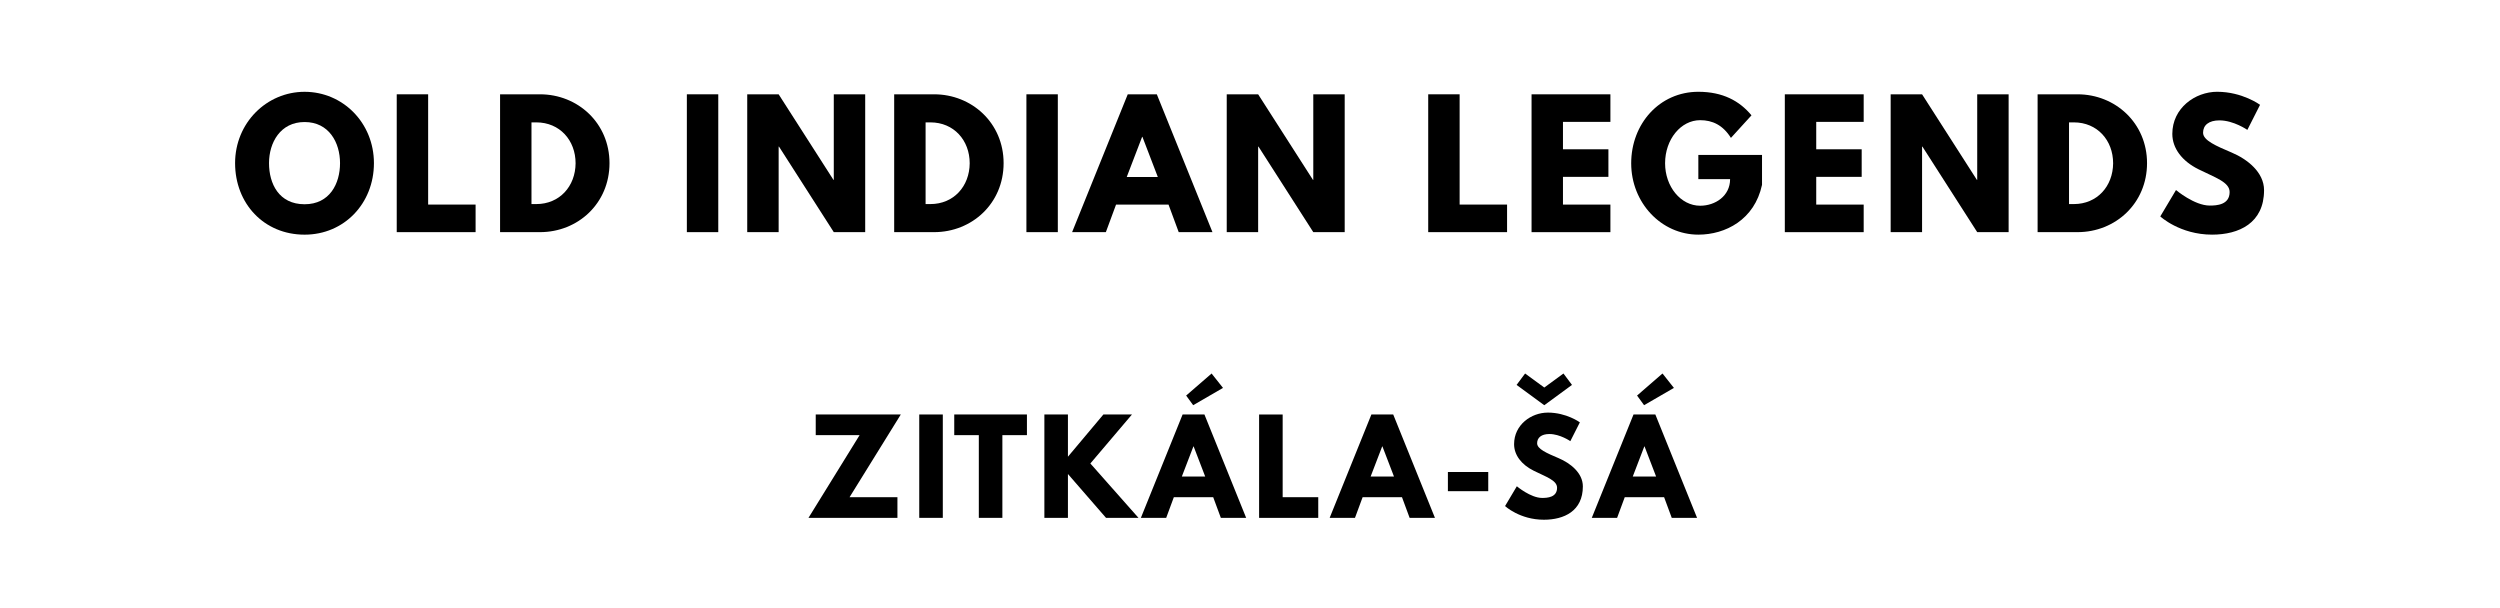
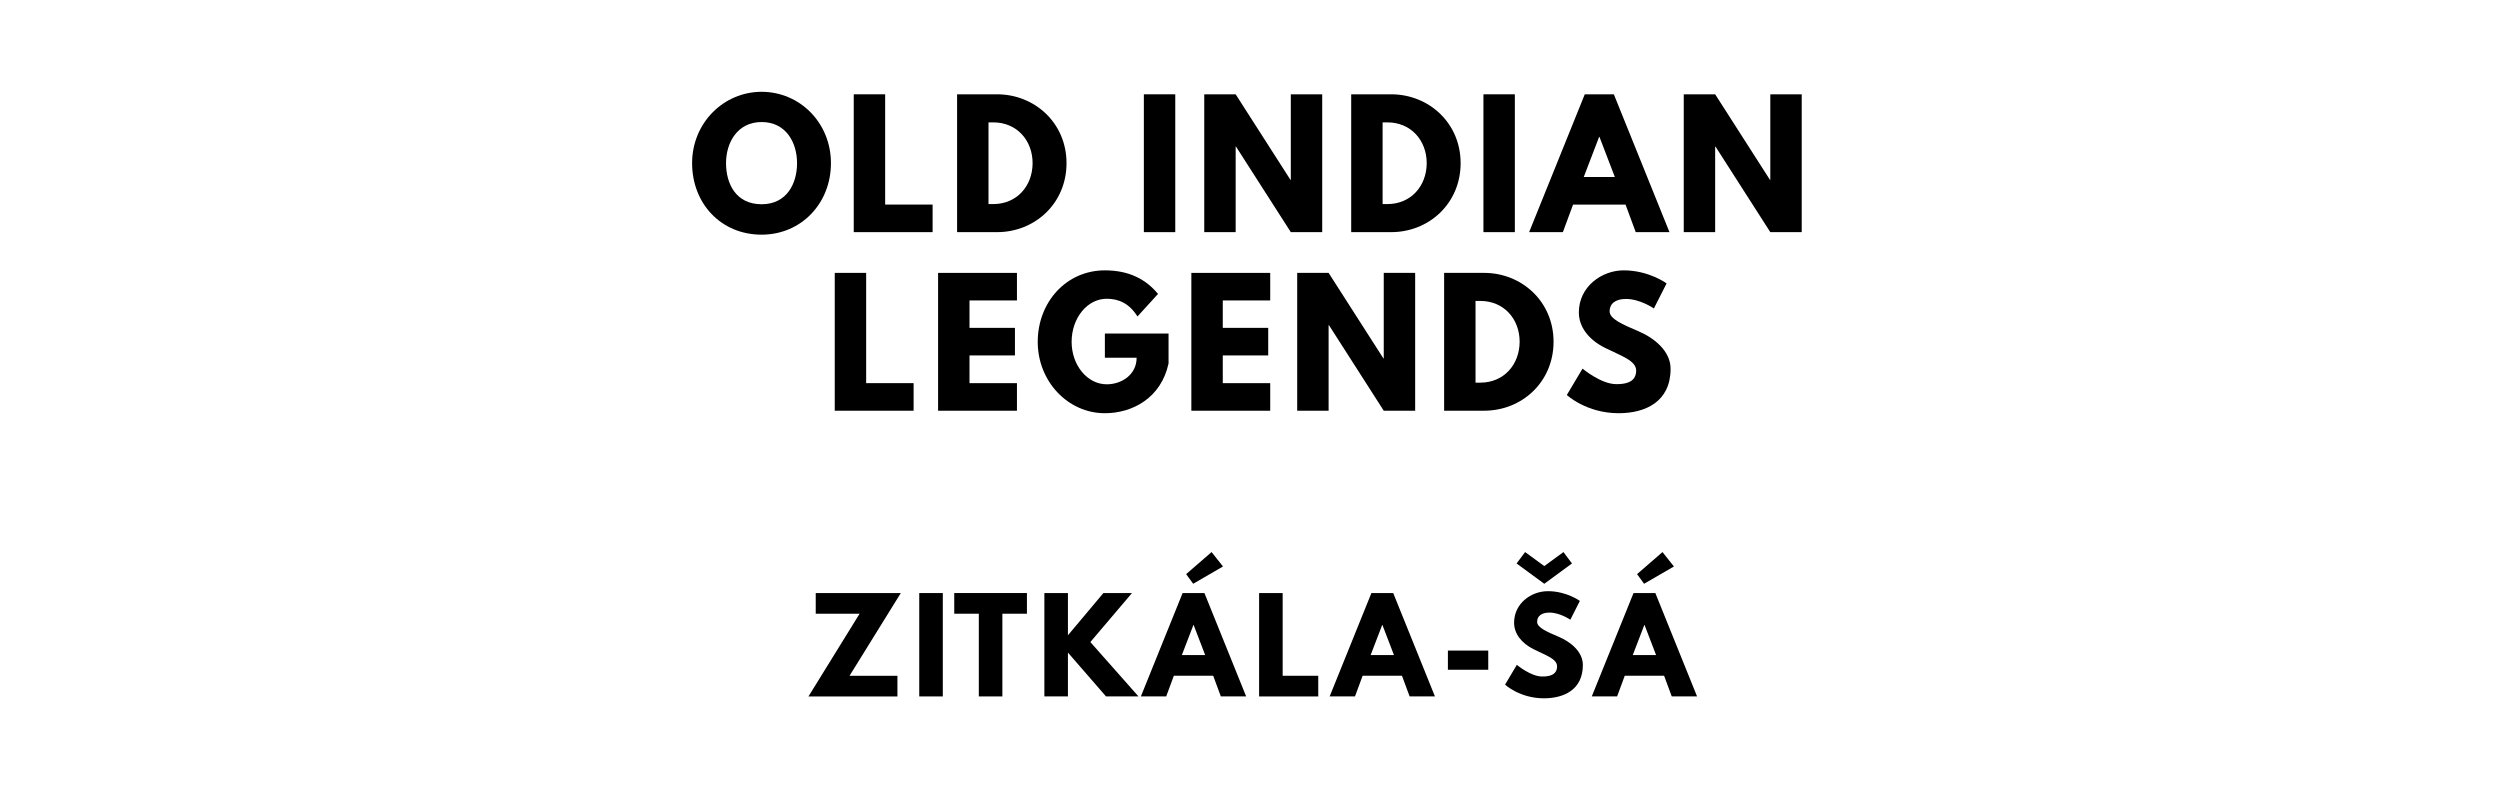
- <svg xmlns="http://www.w3.org/2000/svg" version="1.1" viewBox="0 0 1400 340">
-   <g aria-label="OLD INDIAN LEGENDS">
-     <path d="M131.65,91.36c0.00-22.55,17.68-39.95,38.92-39.95c21.43,0.00,38.83,17.40,38.83,39.95s-16.65,40.05-38.83,40.05c-22.83,0.00-38.92-17.50-38.92-40.05z  M150.65,91.36c0.00,11.51,5.52,23.02,19.93,23.02c14.04,0.00,19.84-11.51,19.84-23.02s-6.18-23.02-19.84-23.02c-13.57,0.00-19.93,11.51-19.93,23.02z" />
-     <path d="M239.76,52.81l0.00,61.75l26.57,0.00l0.00,15.44l-44.16,0.00l0.00-77.19l17.59,0.00z" />
-     <path d="M280.04,52.81l22.36,0.00c21.15,0.00,38.92,16.09,38.92,38.55c0.00,22.55-17.68,38.64-38.92,38.64l-22.36,0.00l0.00-77.19z  M297.63,114.28l2.71,0.00c13.01,0.00,21.89-9.92,21.99-22.83c0.00-12.91-8.89-22.92-21.99-22.92l-2.71,0.00l0.00,45.75z" />
-     <path d="M402.23,52.81l0.00,77.19l-17.59,0.00l0.00-77.19l17.59,0.00z" />
-     <path d="M436.04,82.09l0.00,47.91l-17.59,0.00l0.00-77.19l17.59,0.00l30.69,47.91l0.19,0.00l0.00-47.91l17.59,0.00l0.00,77.19l-17.59,0.00l-30.69-47.91l-0.19,0.00z" />
-     <path d="M500.74,52.81l22.36,0.00c21.15,0.00,38.92,16.09,38.92,38.55c0.00,22.55-17.68,38.64-38.92,38.64l-22.36,0.00l0.00-77.19z  M518.33,114.28l2.71,0.00c13.01,0.00,21.89-9.92,21.99-22.83c0.00-12.91-8.89-22.92-21.99-22.92l-2.71,0.00l0.00,45.75z" />
-     <path d="M592.38,52.81l0.00,77.19l-17.59,0.00l0.00-77.19l17.59,0.00z" />
-     <path d="M647.82,52.81l31.16,77.19l-18.90,0.00l-5.71-15.44l-29.38,0.00l-5.71,15.44l-18.90,0.00l31.16-77.19l16.28,0.00z  M648.38,99.12l-8.61-22.46l-0.19,0.00l-8.61,22.46l17.40,0.00z" />
-     <path d="M704.56,82.09l0.00,47.91l-17.59,0.00l0.00-77.19l17.59,0.00l30.69,47.91l0.19,0.00l0.00-47.91l17.59,0.00l0.00,77.19l-17.59,0.00l-30.69-47.91l-0.19,0.00z" />
-     <path d="M817.39,52.81l0.00,61.75l26.57,0.00l0.00,15.44l-44.16,0.00l0.00-77.19l17.59,0.00z" />
-     <path d="M901.83,52.81l0.00,15.44l-26.57,0.00l0.00,15.35l25.45,0.00l0.00,15.44l-25.45,0.00l0.00,15.53l26.57,0.00l0.00,15.44l-44.16,0.00l0.00-77.19l44.16,0.00z" />
-     <path d="M986.73,86.77l0.00,16.75c-4.21,19.56-20.49,27.88-35.65,27.88c-20.77,0.00-37.61-17.87-37.61-39.95c0.00-22.18,15.91-40.05,37.61-40.05c13.57,0.00,23.02,5.05,29.75,13.19l-11.51,12.63c-4.49-7.20-10.39-9.92-17.22-9.92c-10.85,0.00-19.65,10.76-19.65,24.14c0.00,13.10,8.80,23.77,19.65,23.77c8.42,0.00,16.75-5.43,16.75-14.88l-17.78,0.00l0.00-13.57l35.65,0.00z" />
-     <path d="M1043.66,52.81l0.00,15.44l-26.57,0.00l0.00,15.35l25.45,0.00l0.00,15.44l-25.45,0.00l0.00,15.53l26.57,0.00l0.00,15.44l-44.16,0.00l0.00-77.19l44.16,0.00z" />
-     <path d="M1076.36,82.09l0.00,47.91l-17.59,0.00l0.00-77.19l17.59,0.00l30.69,47.91l0.19,0.00l0.00-47.91l17.59,0.00l0.00,77.19l-17.59,0.00l-30.69-47.91l-0.19,0.00z" />
-     <path d="M1141.06,52.81l22.36,0.00c21.15,0.00,38.92,16.09,38.92,38.55c0.00,22.55-17.68,38.64-38.92,38.64l-22.36,0.00l0.00-77.19z  M1158.65,114.28l2.71,0.00c13.01,0.00,21.89-9.92,21.99-22.83c0.00-12.91-8.89-22.92-21.99-22.92l-2.71,0.00l0.00,45.75z" />
-     <path d="M1241.68,51.40c14.04,0.00,23.95,7.30,23.95,7.30l-7.11,14.04s-7.67-5.33-15.63-5.33c-5.99,0.00-9.17,2.71-9.17,6.92c0.00,4.30,7.30,7.39,16.09,11.13c8.61,3.65,18.06,10.95,18.06,21.05c0.00,18.43-14.04,24.89-29.10,24.89c-18.06,0.00-29.01-10.20-29.01-10.20l8.80-14.78s10.29,8.70,18.90,8.70c3.84,0.00,11.13-0.37,11.13-7.58c0.00-5.61-8.23-8.14-17.40-12.73c-9.26-4.58-14.69-11.79-14.69-19.84c0.00-14.41,12.73-23.58,25.17-23.58z" />
+ <svg xmlns="http://www.w3.org/2000/svg" version="1.1" viewBox="0 0 1400 440">
+   <g aria-label="OLD INDIAN">
+     <path d="M387.58,91.36c0.00-22.55,17.68-39.95,38.92-39.95c21.43,0.00,38.83,17.40,38.83,39.95s-16.65,40.05-38.83,40.05c-22.83,0.00-38.92-17.50-38.92-40.05z  M406.58,91.36c0.00,11.51,5.52,23.02,19.93,23.02c14.04,0.00,19.84-11.51,19.84-23.02s-6.18-23.02-19.84-23.02c-13.57,0.00-19.93,11.51-19.93,23.02z" />
+     <path d="M495.69,52.81l0.00,61.75l26.57,0.00l0.00,15.44l-44.16,0.00l0.00-77.19l17.59,0.00z" />
+     <path d="M535.97,52.81l22.36,0.00c21.15,0.00,38.92,16.09,38.92,38.55c0.00,22.55-17.68,38.64-38.92,38.64l-22.36,0.00l0.00-77.19z  M553.56,114.28l2.71,0.00c13.01,0.00,21.89-9.92,21.99-22.83c0.00-12.91-8.89-22.92-21.99-22.92l-2.71,0.00l0.00,45.75z" />
+     <path d="M658.15,52.81l0.00,77.19l-17.59,0.00l0.00-77.19l17.59,0.00z" />
+     <path d="M691.97,82.09l0.00,47.91l-17.59,0.00l0.00-77.19l17.59,0.00l30.69,47.91l0.19,0.00l0.00-47.91l17.59,0.00l0.00,77.19l-17.59,0.00l-30.69-47.91l-0.19,0.00z" />
+     <path d="M756.67,52.81l22.36,0.00c21.15,0.00,38.92,16.09,38.92,38.55c0.00,22.55-17.68,38.64-38.92,38.64l-22.36,0.00l0.00-77.19z  M774.26,114.28l2.71,0.00c13.01,0.00,21.89-9.92,21.99-22.83c0.00-12.91-8.89-22.92-21.99-22.92l-2.71,0.00l0.00,45.75z" />
+     <path d="M848.31,52.81l0.00,77.19l-17.59,0.00l0.00-77.19l17.59,0.00z" />
+     <path d="M903.75,52.81l31.16,77.19l-18.90,0.00l-5.71-15.44l-29.38,0.00l-5.71,15.44l-18.90,0.00l31.16-77.19l16.28,0.00z  M904.31,99.12l-8.61-22.46l-0.19,0.00l-8.61,22.46l17.40,0.00z" />
+     <path d="M960.49,82.09l0.00,47.91l-17.59,0.00l0.00-77.19l17.59,0.00l30.69,47.91l0.19,0.00l0.00-47.91l17.59,0.00l0.00,77.19l-17.59,0.00l-30.69-47.91l-0.19,0.00z" />
+   </g>
+   <g aria-label="LEGENDS">
+     <path d="M485.05,152.81l0.00,61.75l26.57,0.00l0.00,15.44l-44.16,0.00l0.00-77.19l17.59,0.00z" />
+     <path d="M569.49,152.81l0.00,15.44l-26.57,0.00l0.00,15.35l25.45,0.00l0.00,15.44l-25.45,0.00l0.00,15.53l26.57,0.00l0.00,15.44l-44.16,0.00l0.00-77.19l44.16,0.00z" />
+     <path d="M654.39,186.77l0.00,16.75c-4.21,19.56-20.49,27.88-35.65,27.88c-20.77,0.00-37.61-17.87-37.61-39.95c0.00-22.18,15.91-40.05,37.61-40.05c13.57,0.00,23.02,5.05,29.75,13.19l-11.51,12.63c-4.49-7.20-10.39-9.92-17.22-9.92c-10.85,0.00-19.65,10.76-19.65,24.14c0.00,13.10,8.80,23.77,19.65,23.77c8.42,0.00,16.75-5.43,16.75-14.88l-17.78,0.00l0.00-13.57l35.65,0.00z" />
+     <path d="M711.32,152.81l0.00,15.44l-26.57,0.00l0.00,15.35l25.45,0.00l0.00,15.44l-25.45,0.00l0.00,15.53l26.57,0.00l0.00,15.44l-44.16,0.00l0.00-77.19l44.16,0.00z" />
+     <path d="M744.02,182.09l0.00,47.91l-17.59,0.00l0.00-77.19l17.59,0.00l30.69,47.91l0.19,0.00l0.00-47.91l17.59,0.00l0.00,77.19l-17.59,0.00l-30.69-47.91l-0.19,0.00z" />
+     <path d="M808.71,152.81l22.36,0.00c21.15,0.00,38.92,16.09,38.92,38.55c0.00,22.55-17.68,38.64-38.92,38.64l-22.36,0.00l0.00-77.19z  M826.30,214.28l2.71,0.00c13.01,0.00,21.89-9.92,21.99-22.83c0.00-12.91-8.89-22.92-21.99-22.92l-2.71,0.00l0.00,45.75z" />
+     <path d="M909.34,151.40c14.04,0.00,23.95,7.30,23.95,7.30l-7.11,14.04s-7.67-5.33-15.63-5.33c-5.99,0.00-9.17,2.71-9.17,6.92c0.00,4.30,7.30,7.39,16.09,11.13c8.61,3.65,18.06,10.95,18.06,21.05c0.00,18.43-14.04,24.89-29.10,24.89c-18.06,0.00-29.01-10.20-29.01-10.20l8.80-14.78s10.29,8.70,18.90,8.70c3.84,0.00,11.13-0.37,11.13-7.58c0.00-5.61-8.23-8.14-17.40-12.73c-9.26-4.58-14.69-11.79-14.69-19.84c0.00-14.41,12.73-23.58,25.17-23.58z" />
  </g>
  <g aria-label="ZITKÁLA-ŠÁ">
-     <path d="M504.45,232.11l-28.70,46.32l26.81,0.00l0.00,11.58l-49.82,0.00l28.63-46.32l-24.56,0.00l0.00-11.58l47.65,0.00z" />
-     <path d="M527.97,232.11l0.00,57.89l-13.19,0.00l0.00-57.89l13.19,0.00z" />
-     <path d="M534.38,243.68l0.00-11.58l40.70,0.00l0.00,11.58l-13.75,0.00l0.00,46.32l-13.19,0.00l0.00-46.32l-13.75,0.00z" />
-     <path d="M637.55,290.00l-18.18,0.00l-21.33-24.56l0.00,24.56l-13.19,0.00l0.00-57.89l13.19,0.00l0.00,23.65l19.86-23.65l16.00,0.00l-23.30,27.44z" />
-     <path d="M664.24,221.51l14.25-12.35l6.39,8.07l-16.70,9.68z  M674.48,232.11l23.37,57.89l-14.18,0.00l-4.28-11.58l-22.04,0.00l-4.28,11.58l-14.18,0.00l23.37-57.89l12.21,0.00z  M674.90,266.84l-6.46-16.84l-0.14,0.00l-6.46,16.84l13.05,0.00z" />
-     <path d="M718.29,232.11l0.00,46.32l19.93,0.00l0.00,11.58l-33.12,0.00l0.00-57.89l13.19,0.00z" />
-     <path d="M780.20,232.11l23.37,57.89l-14.18,0.00l-4.28-11.58l-22.04,0.00l-4.28,11.58l-14.18,0.00l23.37-57.89l12.21,0.00z  M780.62,266.84l-6.46-16.84l-0.14,0.00l-6.46,16.84l13.05,0.00z" />
-     <path d="M810.82,264.32l22.60,0.00l0.00,10.74l-22.60,0.00l0.00-10.74z" />
-     <path d="M854.06,209.16l10.74,7.86l10.74-7.86l4.77,6.39l-15.51,11.37l-15.51-11.37z  M866.76,231.05c10.53,0.00,17.96,5.47,17.96,5.47l-5.33,10.53s-5.75-4.00-11.72-4.00c-4.49,0.00-6.88,2.04-6.88,5.19c0.00,3.23,5.47,5.54,12.07,8.35c6.46,2.74,13.54,8.21,13.54,15.79c0.00,13.82-10.53,18.67-21.82,18.67c-13.54,0.00-21.75-7.65-21.75-7.65l6.60-11.09s7.72,6.53,14.18,6.53c2.88,0.00,8.35-0.28,8.35-5.68c0.00-4.21-6.18-6.11-13.05-9.54c-6.95-3.44-11.02-8.84-11.02-14.88c0.00-10.81,9.54-17.68,18.88-17.68z" />
-     <path d="M916.75,221.51l14.25-12.35l6.39,8.07l-16.70,9.68z  M926.99,232.11l23.37,57.89l-14.18,0.00l-4.28-11.58l-22.04,0.00l-4.28,11.58l-14.18,0.00l23.37-57.89l12.21,0.00z  M927.41,266.84l-6.46-16.84l-0.14,0.00l-6.46,16.84l13.05,0.00z" />
+     <path d="M504.45,332.11l-28.70,46.32l26.81,0.00l0.00,11.58l-49.82,0.00l28.63-46.32l-24.56,0.00l0.00-11.58l47.65,0.00z" />
+     <path d="M527.97,332.11l0.00,57.89l-13.19,0.00l0.00-57.89l13.19,0.00z" />
+     <path d="M534.38,343.68l0.00-11.58l40.70,0.00l0.00,11.58l-13.75,0.00l0.00,46.32l-13.19,0.00l0.00-46.32l-13.75,0.00z" />
+     <path d="M637.55,390.00l-18.18,0.00l-21.33-24.56l0.00,24.56l-13.19,0.00l0.00-57.89l13.19,0.00l0.00,23.65l19.86-23.65l16.00,0.00l-23.30,27.44z" />
+     <path d="M664.24,321.51l14.25-12.35l6.39,8.07l-16.70,9.68z  M674.48,332.11l23.37,57.89l-14.18,0.00l-4.28-11.58l-22.04,0.00l-4.28,11.58l-14.18,0.00l23.37-57.89l12.21,0.00z  M674.90,366.84l-6.46-16.84l-0.14,0.00l-6.46,16.84l13.05,0.00z" />
+     <path d="M718.29,332.11l0.00,46.32l19.93,0.00l0.00,11.58l-33.12,0.00l0.00-57.89l13.19,0.00z" />
+     <path d="M780.20,332.11l23.37,57.89l-14.18,0.00l-4.28-11.58l-22.04,0.00l-4.28,11.58l-14.18,0.00l23.37-57.89l12.21,0.00z  M780.62,366.84l-6.46-16.84l-0.14,0.00l-6.46,16.84l13.05,0.00z" />
+     <path d="M810.82,364.32l22.60,0.00l0.00,10.74l-22.60,0.00l0.00-10.74z" />
+     <path d="M854.06,309.16l10.74,7.86l10.74-7.86l4.77,6.39l-15.51,11.37l-15.51-11.37z  M866.76,331.05c10.53,0.00,17.96,5.47,17.96,5.47l-5.33,10.53s-5.75-4.00-11.72-4.00c-4.49,0.00-6.88,2.04-6.88,5.19c0.00,3.23,5.47,5.54,12.07,8.35c6.46,2.74,13.54,8.21,13.54,15.79c0.00,13.82-10.53,18.67-21.82,18.67c-13.54,0.00-21.75-7.65-21.75-7.65l6.60-11.09s7.72,6.53,14.18,6.53c2.88,0.00,8.35-0.28,8.35-5.68c0.00-4.21-6.18-6.11-13.05-9.54c-6.95-3.44-11.02-8.84-11.02-14.88c0.00-10.81,9.54-17.68,18.88-17.68z" />
+     <path d="M916.75,321.51l14.25-12.35l6.39,8.07l-16.70,9.68z  M926.99,332.11l23.37,57.89l-14.18,0.00l-4.28-11.58l-22.04,0.00l-4.28,11.58l-14.18,0.00l23.37-57.89l12.21,0.00z  M927.41,366.84l-6.46-16.84l-0.14,0.00l-6.46,16.84l13.05,0.00z" />
  </g>
</svg>
